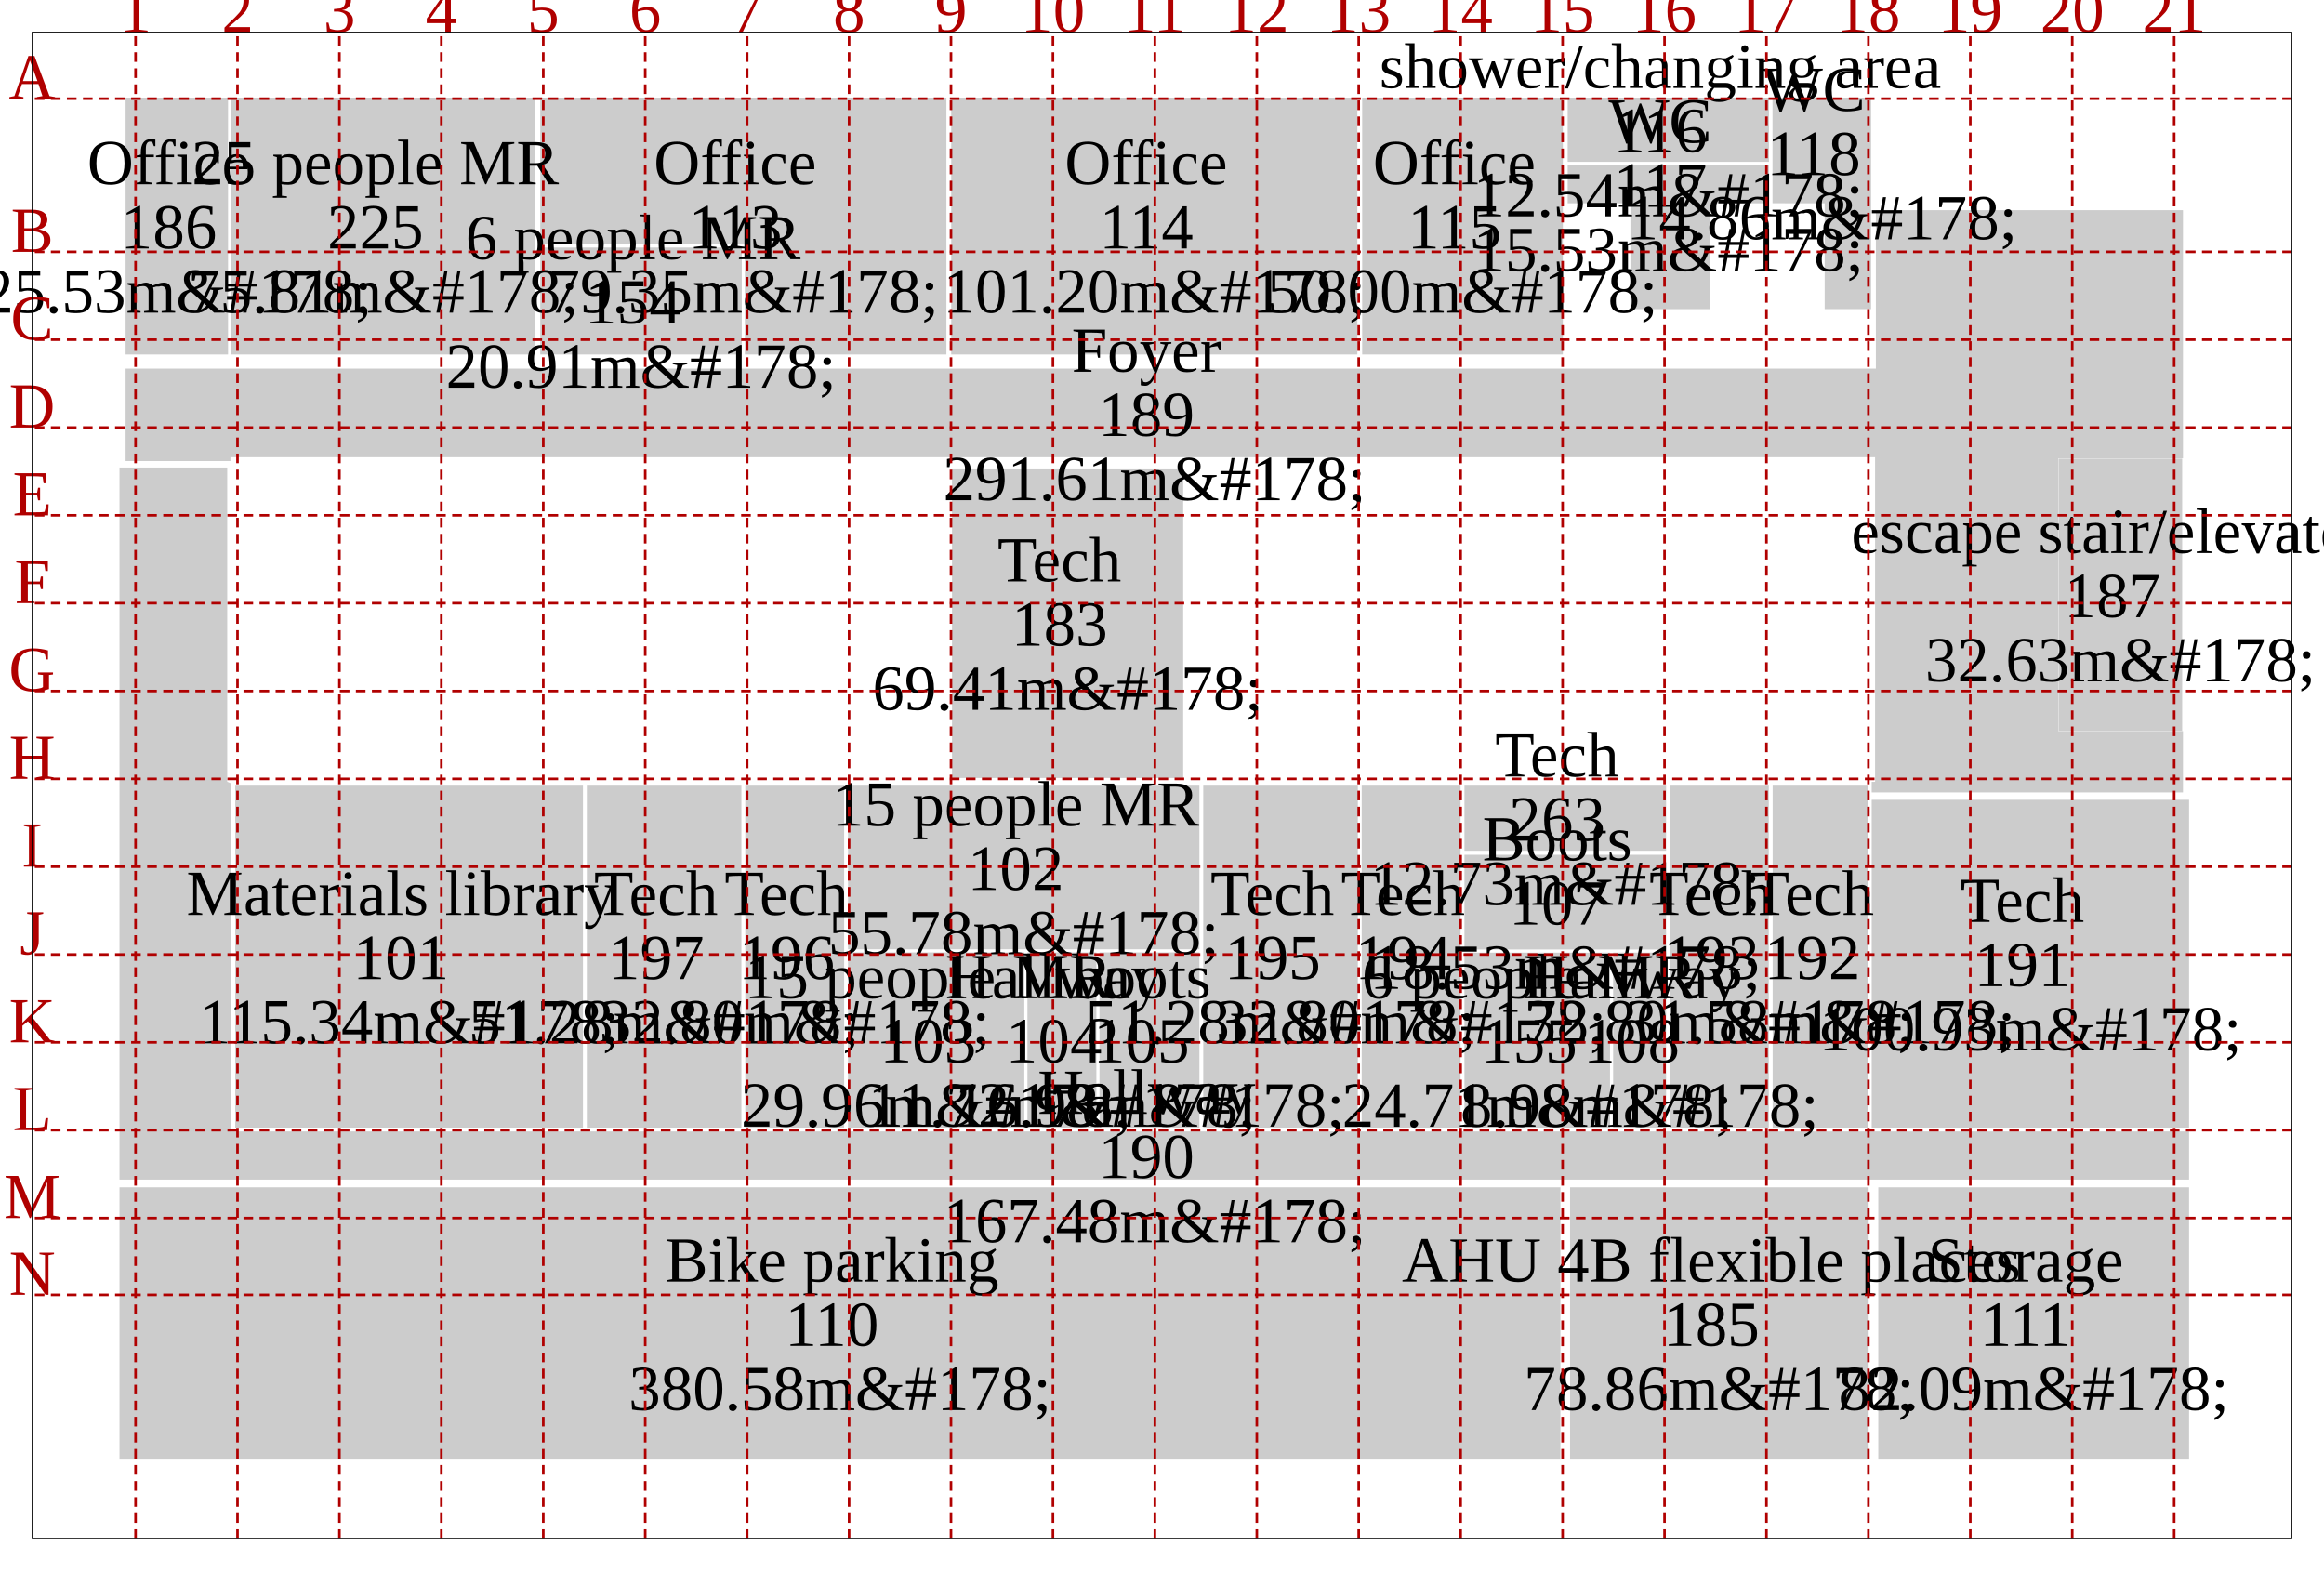
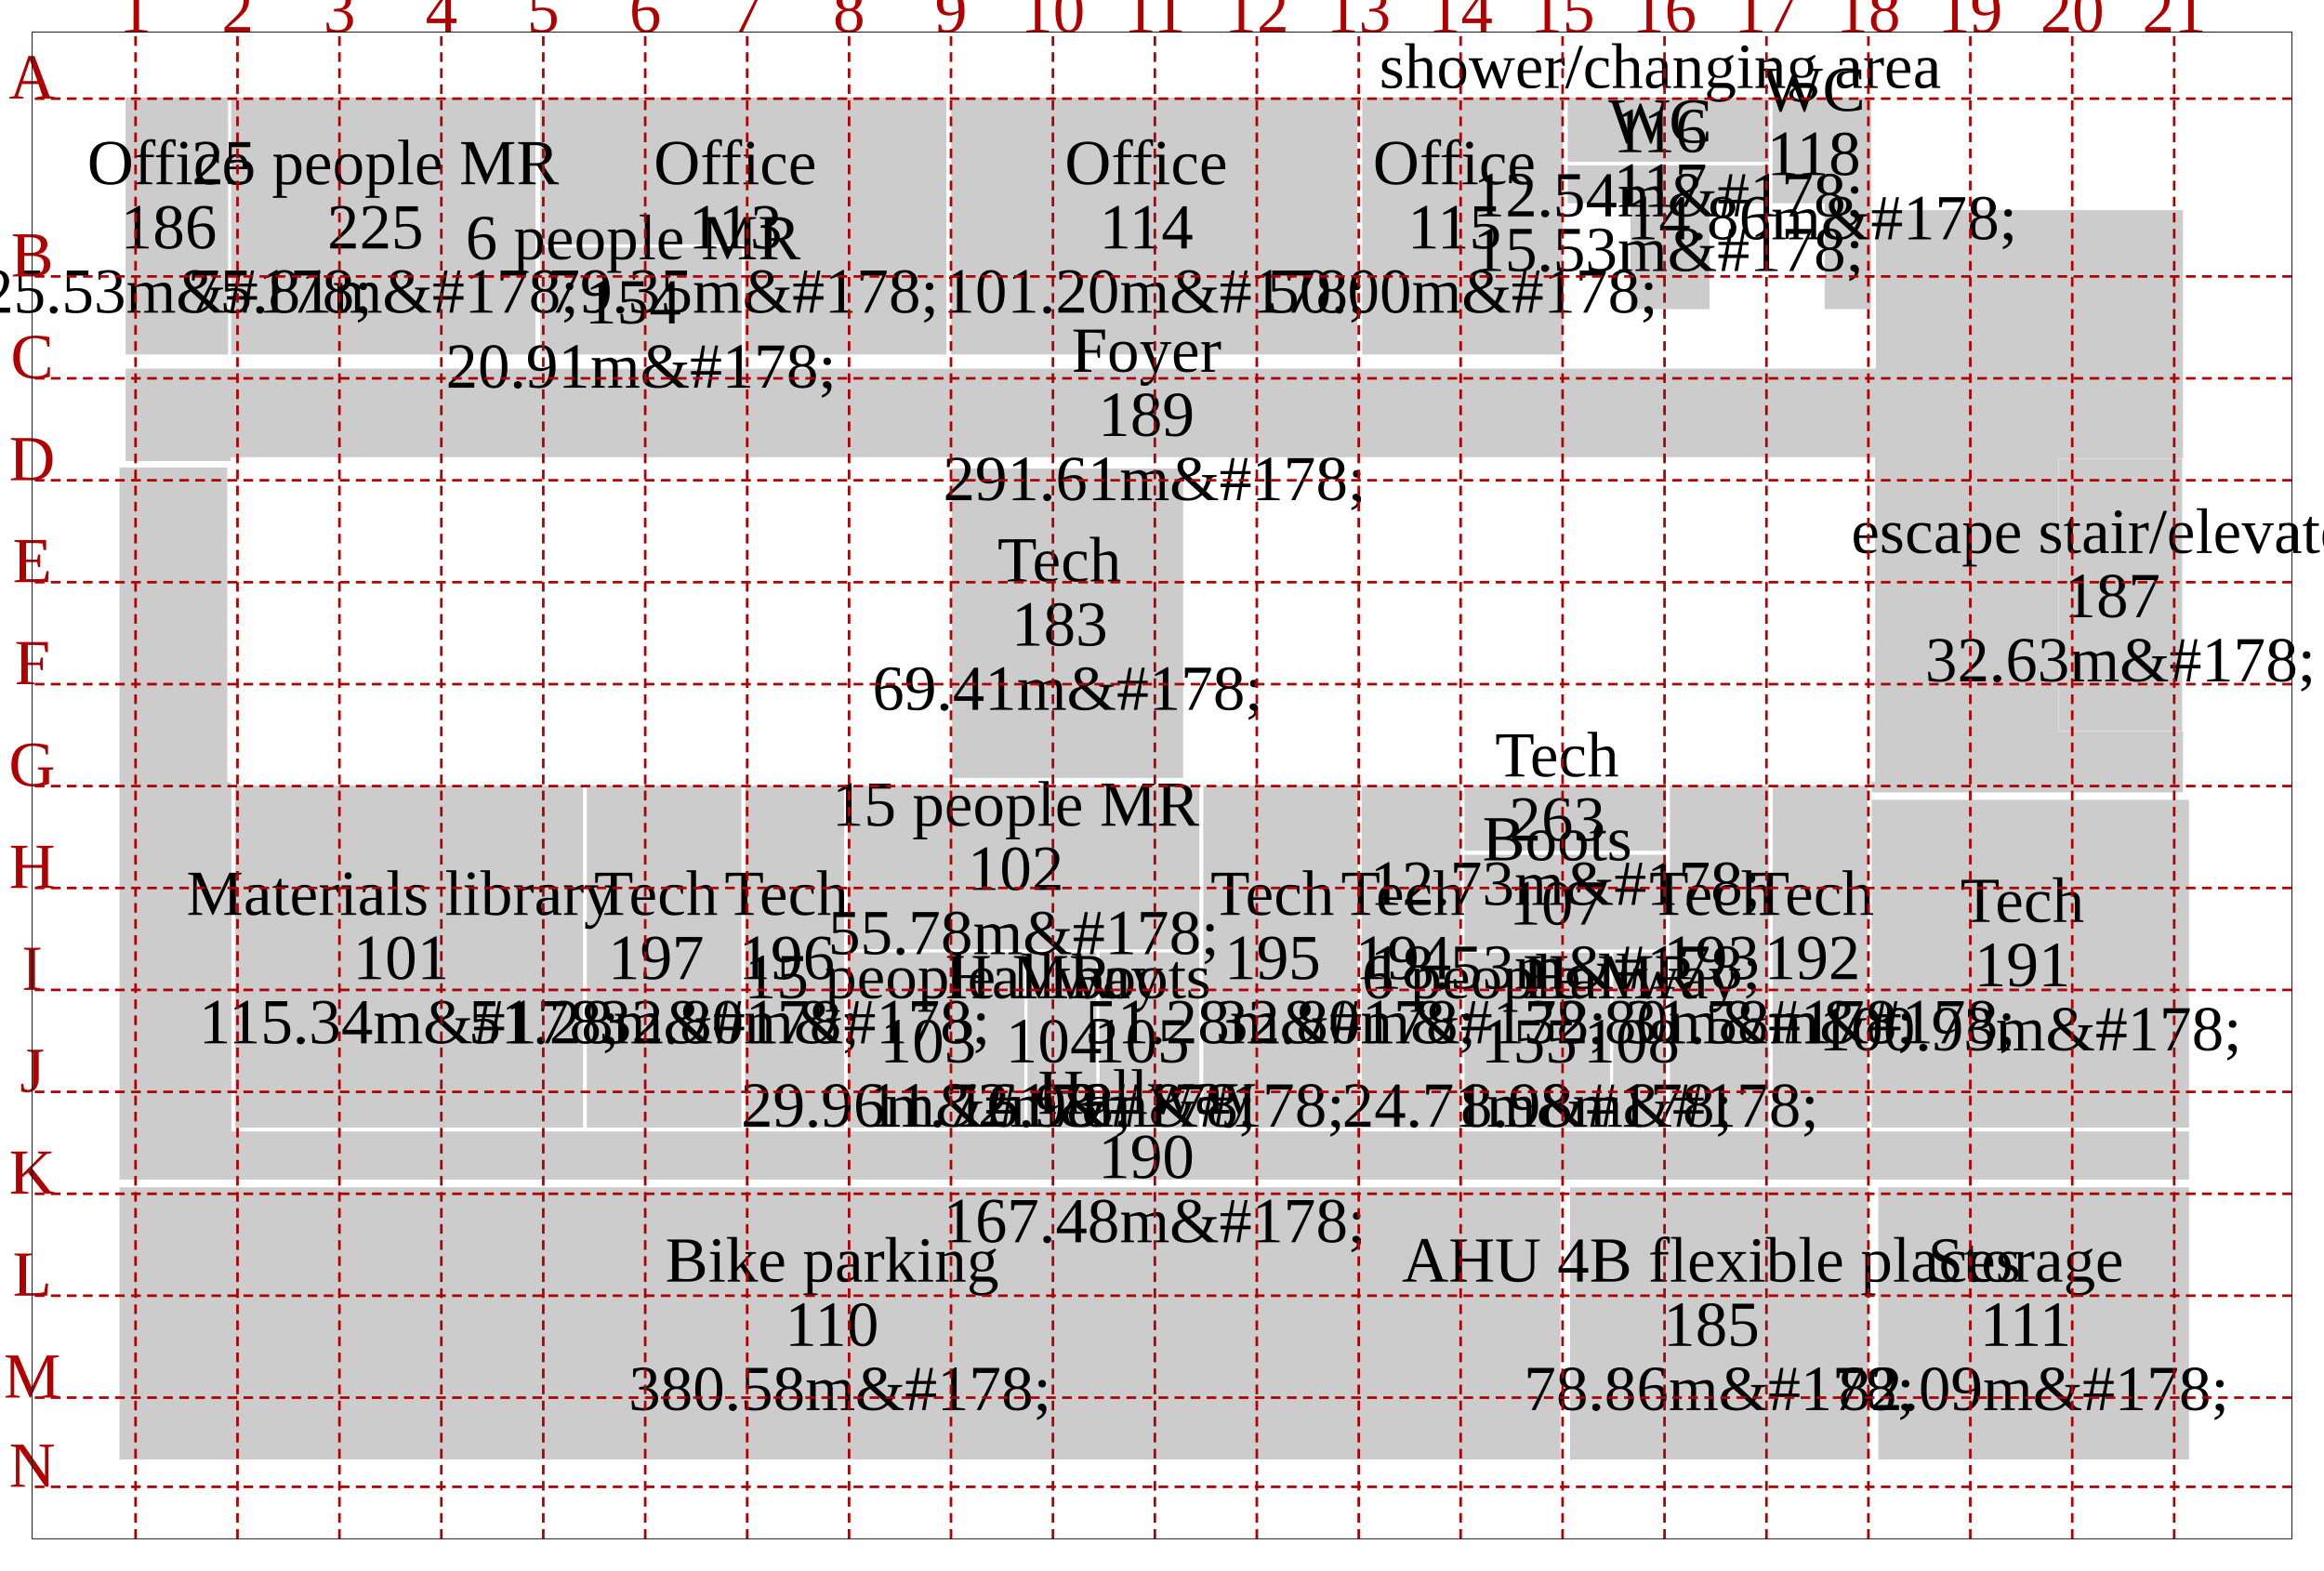
<svg xmlns="http://www.w3.org/2000/svg" viewBox="-3.952 -2.481 72.384 48.928" width="723.842mm" height="489.279mm">
  <defs>
    <marker id="arrowend" markerWidth="10" markerHeight="7" refX="10" refY="3.5" orient="auto">
      <polygon points="0 0, 10 3.5, 0 7" />
    </marker>
    <marker id="arrowstart" markerWidth="10" markerHeight="7" refX="0" refY="3.5" orient="auto">
      <polygon points="10 0, 0 3.5, 10 7" />
    </marker>
  </defs>
  <style type="text/css">
    
        .cut path {
            stroke: #222222;
            fill: #444444;
            fill-rule: evenodd;
        }
        .projection path {
            stroke: #222222;
            fill: none;
            stroke-opacity: 0.6;
        }
        .IfcDoor path,
        .Symbol path {
            fill: none;
        }
        .Symbol path {
            stroke-width: 0.5px;
        }
        .IfcSpace path {
            fill-opacity: .2;
        }
        .Dimension path {
            marker-end: url(#arrowend);
            marker-start: url(#arrowstart);
        }
        text {
            font-size: 2;
        }
        path {
            stroke-width: 0.3;
        }
    
    </style>
  <g id="storey-2JF4e6axWHqu3u0C1FZlmi" class="IfcBuildingStorey" data-name="basement" data-guid="2JF4e6axWHqu3u0C1FZlmi" data-plane="[[1.000000,0.000000,0.000000,0.000000],[0.000000,1.000000,0.000000,0.000000],[0.000000,0.000000,1.000000,1.000000],[0.000000,0.000000,0.000000,1.000000]]" data-matrix3="[[1.000000,0.000000,0.000000],[0.000000,1.000000,0.000000],[0.000000,0.000000,1.000000]]">
    <g id="3SIDVtMID5MAPa0EsdTtg5" class="IfcSpace" data-name="101" data-guid="3SIDVtMID5MAPa0EsdTtg5">
      <path d="M3.375,21.99 L14.205,21.99 L14.205,32.64 L3.375,32.64 L3.375,21.99" />
      <text text-anchor="middle" x="8.79" y="27.315">
        <tspan x="8.79" dy="-0.65em">Materials library</tspan>
        <tspan x="8.79" dy="1em">101</tspan>
        <tspan x="8.79" dy="1em">115.34m&amp;#178;</tspan>
      </text>
    </g>
+     <g id="0$4YSBUv10SQBRbNHStqsH" class="IfcSpace" data-name="107" data-guid="0$4YSBUv10SQBRbNHStqsH">
+       <path d="M47.94,24.142 L41.66,24.142 L41.66,27.093 L47.94,27.093 L47.94,24.142" />
+       <text text-anchor="middle" x="44.8" y="25.618">
+         <tspan x="44.8" dy="-0.65em">Boots</tspan>
+         <tspan x="44.8" dy="1em">107</tspan>
+         <tspan x="44.8" dy="1em">18.53m&amp;#178;</tspan>
+       </text>
+     </g>
    <g id="3SIDVtMID5MAPa0EsdTtgG" class="IfcSpace" data-name="103" data-guid="3SIDVtMID5MAPa0EsdTtgG">
      <path d="M27.952,32.64 L22.46,32.64 L22.46,27.184 L27.952,27.184 L27.952,32.64" />
      <text text-anchor="middle" x="25.206" y="29.912">
        <tspan x="25.206" dy="-0.65em">15 people MR</tspan>
        <tspan x="25.206" dy="1em">103</tspan>
        <tspan x="25.206" dy="1em">29.96m&amp;#178;</tspan>
      </text>
    </g>
    <g id="0$4YSBUv10SQBRbNHStqYj" class="IfcSpace" data-name="104" data-guid="0$4YSBUv10SQBRbNHStqYj">
      <path d="M30.196,32.64 L28.049,32.64 L28.049,27.184 L30.196,27.184 L30.196,32.64" />
      <text text-anchor="middle" x="29.122" y="29.912">
        <tspan x="29.122" dy="-0.65em">Hallway</tspan>
        <tspan x="29.122" dy="1em">104</tspan>
        <tspan x="29.122" dy="1em">11.72m&amp;#178;</tspan>
      </text>
    </g>
-     <g id="0$4YSBUv10SQBRbNHStqsH" class="IfcSpace" data-name="107" data-guid="0$4YSBUv10SQBRbNHStqsH">
-       <path d="M47.94,24.142 L41.66,24.142 L41.66,27.093 L47.94,27.093 L47.94,24.142" />
-       <text text-anchor="middle" x="44.8" y="25.618">
-         <tspan x="44.8" dy="-0.65em">Boots</tspan>
-         <tspan x="44.8" dy="1em">107</tspan>
-         <tspan x="44.8" dy="1em">18.53m&amp;#178;</tspan>
-       </text>
-     </g>
    <g id="0$4YSBUv10SQBRbNHStqXK" class="IfcSpace" data-name="105" data-guid="0$4YSBUv10SQBRbNHStqXK">
      <path d="M33.405,32.64 L30.293,32.64 L30.293,27.184 L33.405,27.184 L33.405,32.64" />
      <text text-anchor="middle" x="31.849" y="29.912">
        <tspan x="31.849" dy="-0.65em">boots</tspan>
        <tspan x="31.849" dy="1em">105</tspan>
        <tspan x="31.849" dy="1em">16.98m&amp;#178;</tspan>
      </text>
    </g>
    <g id="3SIDVtMID5MAPa0EsdTtg9" class="IfcSpace" data-name="102" data-guid="3SIDVtMID5MAPa0EsdTtg9">
      <path d="M33,21.99 L33.405,21.99 L33.405,27.087 L30.245,27.087 L28,27.087 L22.46,27.087 L22.46,21.99 L25.6,21.99 L33,21.99" />
      <text text-anchor="middle" x="27.933" y="24.538">
        <tspan x="27.933" dy="-0.65em">15 people MR</tspan>
        <tspan x="27.933" dy="1em">102</tspan>
        <tspan x="27.933" dy="1em">55.78m&amp;#178;</tspan>
      </text>
    </g>
+     <g id="0$4YSBUv10SQBRbNHStq76" class="IfcSpace" data-name="110" data-guid="0$4YSBUv10SQBRbNHStq76">
+       <path d="M-0.23,34.5 L44.65,34.5 L44.65,42.98 L-0.23,42.98 L-0.23,34.5" />
+       <text text-anchor="middle" x="22.21" y="38.74">
+         <tspan x="22.21" dy="-0.65em">Bike parking</tspan>
+         <tspan x="22.21" dy="1em">110</tspan>
+         <tspan x="22.21" dy="1em">380.58m&amp;#178;</tspan>
+       </text>
+     </g>
    <g id="0$4YSBUv10SQBRbNHStqsP" class="IfcSpace" data-name="108" data-guid="0$4YSBUv10SQBRbNHStqsP">
      <path d="M47.94,32.64 L46.291,32.64 L46.291,27.19 L47.94,27.19 L47.94,32.64" />
      <text text-anchor="middle" x="47.116" y="29.915">
        <tspan x="47.116" dy="-0.65em">Hallway</tspan>
        <tspan x="47.116" dy="1em">108</tspan>
        <tspan x="47.116" dy="1em">8.98m&amp;#178;</tspan>
      </text>
    </g>
-     <g id="0$4YSBUv10SQBRbNHStq76" class="IfcSpace" data-name="110" data-guid="0$4YSBUv10SQBRbNHStq76">
-       <path d="M-0.23,34.5 L44.65,34.5 L44.65,42.98 L-0.23,42.98 L-0.23,34.5" />
-       <text text-anchor="middle" x="22.21" y="38.74">
-         <tspan x="22.21" dy="-0.65em">Bike parking</tspan>
-         <tspan x="22.21" dy="1em">110</tspan>
-         <tspan x="22.21" dy="1em">380.58m&amp;#178;</tspan>
-       </text>
-     </g>
    <g id="0$4YSBUv10SQBRbNHStq71" class="IfcSpace" data-name="111" data-guid="0$4YSBUv10SQBRbNHStq71">
      <path d="M54.55,34.5 L64.23,34.5 L64.23,42.98 L54.55,42.98 L54.55,34.5" />
      <text text-anchor="middle" x="59.39" y="38.74">
        <tspan x="59.39" dy="-0.65em">Storage</tspan>
        <tspan x="59.39" dy="1em">111</tspan>
        <tspan x="59.39" dy="1em">82.09m&amp;#178;</tspan>
      </text>
    </g>
+     <g id="0$4YSBUv10SQBRbNHStq7x" class="IfcSpace" data-name="114" data-guid="0$4YSBUv10SQBRbNHStq7x">
+       <path d="M25.675,0.56 L38.325,0.56 L38.325,8.56 L25.675,8.56 L25.675,0.56" />
+       <text text-anchor="middle" x="32" y="4.56">
+         <tspan x="32" dy="-0.65em">Office</tspan>
+         <tspan x="32" dy="1em">114</tspan>
+         <tspan x="32" dy="1em">101.20m&amp;#178;</tspan>
+       </text>
+     </g>
+     <g id="0$4YSBUv10SQBRbNHStq4_" class="IfcSpace" data-name="117" data-guid="0$4YSBUv10SQBRbNHStq4_">
+       <path d="M44.875,3.85 L44.875,2.67 L51.145,2.67 L51.145,3.85 L49.295,3.85 L49.295,5.005 L49.295,6.105 L49.295,7.148 L46.876,7.148 L46.83,7.148 L46.83,6.105 L46.83,5.004 L46.83,3.85 L44.875,3.85" />
+       <text text-anchor="middle" x="48.01" y="3.26">
+         <tspan x="48.01" dy="-0.65em">WC</tspan>
+         <tspan x="48.01" dy="1em">117</tspan>
+         <tspan x="48.01" dy="1em">15.53m&amp;#178;</tspan>
+       </text>
+     </g>
+     <g id="0$4YSBUv10SQBRbNHStq7m" class="IfcSpace" data-name="113" data-guid="0$4YSBUv10SQBRbNHStq7m">
+       <path d="M12.875,0.56 L25.525,0.56 L25.525,8.56 L19.248,8.56 L19.248,5.132 L12.875,5.132 L12.875,0.56" />
+       <text text-anchor="middle" x="19.2" y="4.56">
+         <tspan x="19.2" dy="-0.65em">Office</tspan>
+         <tspan x="19.2" dy="1em">113</tspan>
+         <tspan x="19.2" dy="1em">79.35m&amp;#178;</tspan>
+       </text>
+     </g>
    <g id="0$4YSBUv10SQBRbNHStq49" class="IfcSpace" data-name="116" data-guid="0$4YSBUv10SQBRbNHStq49">
      <path d="M44.875,0.56 L51.145,0.56 L51.145,2.56 L44.875,2.56 L44.875,0.56" />
      <text text-anchor="middle" x="48.01" y="1.56">
        <tspan x="48.01" dy="-0.65em">shower/changing area</tspan>
        <tspan x="48.01" dy="1em">116</tspan>
        <tspan x="48.01" dy="1em">12.54m&amp;#178;</tspan>
      </text>
    </g>
-     <g id="0$4YSBUv10SQBRbNHStq7x" class="IfcSpace" data-name="114" data-guid="0$4YSBUv10SQBRbNHStq7x">
-       <path d="M25.675,0.56 L38.325,0.56 L38.325,8.56 L25.675,8.56 L25.675,0.56" />
-       <text text-anchor="middle" x="32" y="4.56">
-         <tspan x="32" dy="-0.65em">Office</tspan>
-         <tspan x="32" dy="1em">114</tspan>
-         <tspan x="32" dy="1em">101.20m&amp;#178;</tspan>
-       </text>
-     </g>
-     <g id="0$4YSBUv10SQBRbNHStq7m" class="IfcSpace" data-name="113" data-guid="0$4YSBUv10SQBRbNHStq7m">
-       <path d="M12.875,0.56 L25.525,0.56 L25.525,8.56 L19.248,8.56 L19.248,5.132 L12.875,5.132 L12.875,0.56" />
-       <text text-anchor="middle" x="19.2" y="4.56">
-         <tspan x="19.2" dy="-0.65em">Office</tspan>
-         <tspan x="19.2" dy="1em">113</tspan>
-         <tspan x="19.2" dy="1em">79.35m&amp;#178;</tspan>
-       </text>
-     </g>
-     <g id="0$4YSBUv10SQBRbNHStq4_" class="IfcSpace" data-name="117" data-guid="0$4YSBUv10SQBRbNHStq4_">
-       <path d="M44.875,3.85 L44.875,2.67 L51.145,2.67 L51.145,3.85 L49.295,3.85 L49.295,5.005 L49.295,6.105 L49.295,7.148 L46.876,7.148 L46.83,7.148 L46.83,6.105 L46.83,5.004 L46.83,3.85 L44.875,3.85" />
-       <text text-anchor="middle" x="48.01" y="3.26">
-         <tspan x="48.01" dy="-0.65em">WC</tspan>
-         <tspan x="48.01" dy="1em">117</tspan>
-         <tspan x="48.01" dy="1em">15.53m&amp;#178;</tspan>
+     <g id="0GoVGjSX1BPB$Fz6byKDZh" class="IfcSpace" data-name="183" data-guid="0GoVGjSX1BPB$Fz6byKDZh">
+       <path d="M32.9,21.75 L25.7,21.75 L25.7,12.11 L32.9,12.11 L32.9,21.75" />
+       <text text-anchor="middle" x="29.3" y="16.93">
+         <tspan x="29.3" dy="-0.65em">Tech</tspan>
+         <tspan x="29.3" dy="1em">183</tspan>
+         <tspan x="29.3" dy="1em">69.41m&amp;#178;</tspan>
      </text>
    </g>
    <g id="2C0IZ1tzL8WuiOXLj9Qj7C" class="IfcSpace" data-name="154" data-guid="2C0IZ1tzL8WuiOXLj9Qj7C">
      <path d="M19.151,8.56 L12.875,8.56 L12.875,5.229 L19.151,5.229 L19.151,8.56" />
      <text text-anchor="middle" x="16.013" y="6.894">
        <tspan x="16.013" dy="-0.65em">6 people MR</tspan>
        <tspan x="16.013" dy="1em">154</tspan>
        <tspan x="16.013" dy="1em">20.91m&amp;#178;</tspan>
      </text>
    </g>
    <g id="2C0IZ1tzL8WuiOXLj9QjD3" class="IfcSpace" data-name="155" data-guid="2C0IZ1tzL8WuiOXLj9QjD3">
      <path d="M46.194,32.64 L41.66,32.64 L41.66,27.19 L46.195,27.19 L46.194,32.64" />
      <text text-anchor="middle" x="43.927" y="29.915">
        <tspan x="43.927" dy="-0.65em">6 people MR</tspan>
        <tspan x="43.927" dy="1em">155</tspan>
        <tspan x="43.927" dy="1em">24.71m&amp;#178;</tspan>
      </text>
    </g>
+     <g id="1uq$MPRbb6PR8swzLzZexX" class="IfcSpace" data-name="185" data-guid="1uq$MPRbb6PR8swzLzZexX">
+       <path d="M44.95,34.5 L54.25,34.5 L54.25,42.98 L44.95,42.98 L44.95,34.5" />
+       <text text-anchor="middle" x="49.6" y="38.74">
+         <tspan x="49.6" dy="-0.65em">AHU 4B flexible places</tspan>
+         <tspan x="49.6" dy="1em">185</tspan>
+         <tspan x="49.6" dy="1em">78.86m&amp;#178;</tspan>
+       </text>
+     </g>
    <g id="0$4YSBUv10SQBRbNHStq6H" class="IfcSpace" data-name="115" data-guid="0$4YSBUv10SQBRbNHStq6H">
      <path d="M38.475,0.56 L44.725,0.56 L44.725,2.615 L44.725,3.904 L44.725,5.004 L44.725,6.104 L44.725,7.203 L44.725,8.56 L38.475,8.56 L38.475,0.56" />
      <text text-anchor="middle" x="41.6" y="4.56">
        <tspan x="41.6" dy="-0.65em">Office</tspan>
        <tspan x="41.6" dy="1em">115</tspan>
        <tspan x="41.6" dy="1em">50.00m&amp;#178;</tspan>
      </text>
    </g>
-     <g id="0GoVGjSX1BPB$Fz6byKDZh" class="IfcSpace" data-name="183" data-guid="0GoVGjSX1BPB$Fz6byKDZh">
-       <path d="M32.9,21.75 L25.7,21.75 L25.7,12.11 L32.9,12.11 L32.9,21.75" />
-       <text text-anchor="middle" x="29.3" y="16.93">
-         <tspan x="29.3" dy="-0.65em">Tech</tspan>
-         <tspan x="29.3" dy="1em">183</tspan>
-         <tspan x="29.3" dy="1em">69.41m&amp;#178;</tspan>
-       </text>
-     </g>
    <g id="0VusiaP0j9quQoumjUX0qa" class="IfcSpace" data-name="186" data-guid="0VusiaP0j9quQoumjUX0qa">
      <path d="M-0.04,0.56 L3.151,0.56 L3.151,8.56 L-0.04,8.56 L-0.04,0.56" />
      <text text-anchor="middle" x="1.556" y="4.56">
        <tspan x="1.556" dy="-0.65em">Office</tspan>
        <tspan x="1.556" dy="1em">186</tspan>
        <tspan x="1.556" dy="1em">25.53m&amp;#178;</tspan>
      </text>
    </g>
    <g id="0VusiaP0j9quQoumjUX0rb" class="IfcSpace" data-name="191" data-guid="0VusiaP0j9quQoumjUX0rb">
      <path d="M64.23,22.43 L54.345,22.43 L54.345,32.64 L64.23,32.64 L64.23,22.43" />
      <text text-anchor="middle" x="59.288" y="27.535">
        <tspan x="59.288" dy="-0.65em">Tech</tspan>
        <tspan x="59.288" dy="1em">191</tspan>
        <tspan x="59.288" dy="1em">100.93m&amp;#178;</tspan>
      </text>
    </g>
-     <g id="1uq$MPRbb6PR8swzLzZexX" class="IfcSpace" data-name="185" data-guid="1uq$MPRbb6PR8swzLzZexX">
-       <path d="M44.95,34.5 L54.25,34.5 L54.25,42.98 L44.95,42.98 L44.95,34.5" />
-       <text text-anchor="middle" x="49.6" y="38.74">
-         <tspan x="49.6" dy="-0.65em">AHU 4B flexible places</tspan>
-         <tspan x="49.6" dy="1em">185</tspan>
-         <tspan x="49.6" dy="1em">78.86m&amp;#178;</tspan>
-       </text>
-     </g>
    <g id="0$4YSBUv10SQBRbNHStq4v" class="IfcSpace" data-name="118" data-guid="0$4YSBUv10SQBRbNHStq4v">
      <path d="M51.255,0.56 L54.325,0.56 L54.325,3.99 L54.325,7.148 L52.88,7.148 L52.88,6.105 L52.88,5.005 L52.88,3.85 L51.255,3.849 L51.255,2.615 L51.255,0.56" />
      <text text-anchor="middle" x="52.79" y="2.275">
        <tspan x="52.79" dy="-0.65em">WC</tspan>
        <tspan x="52.79" dy="1em">118</tspan>
        <tspan x="52.79" dy="1em">14.86m&amp;#178;</tspan>
      </text>
    </g>
    <g id="0VusiaP0j9quQoumjUX0rc" class="IfcSpace" data-name="192" data-guid="0VusiaP0j9quQoumjUX0rc">
      <path d="M51.26,21.99 L54.225,21.99 L54.225,22.315 L54.225,32.64 L51.26,32.64 L51.26,21.99" />
      <text text-anchor="middle" x="52.743" y="27.315">
        <tspan x="52.743" dy="-0.65em">Tech</tspan>
        <tspan x="52.743" dy="1em">192</tspan>
        <tspan x="52.743" dy="1em">31.58m&amp;#178;</tspan>
      </text>
    </g>
+     <g id="0VusiaP0j9quQoumjUX0rh" class="IfcSpace" data-name="193" data-guid="0VusiaP0j9quQoumjUX0rh">
+       <path d="M48.06,21.99 L51.14,21.99 L51.14,32.64 L48.06,32.64 L48.06,27.142 L48.06,24.08 L48.06,21.99" />
+       <text text-anchor="middle" x="49.6" y="27.315">
+         <tspan x="49.6" dy="-0.65em">Tech</tspan>
+         <tspan x="49.6" dy="1em">193</tspan>
+         <tspan x="49.6" dy="1em">32.80m&amp;#178;</tspan>
+       </text>
+     </g>
    <g id="0VusiaP0j9quQoumjUX0ri" class="IfcSpace" data-name="194" data-guid="0VusiaP0j9quQoumjUX0ri">
      <path d="M38.46,21.99 L41.54,21.99 L41.54,27.532 L41.54,32.64 L38.46,32.64 L38.46,21.99" />
      <text text-anchor="middle" x="40" y="27.315">
        <tspan x="40" dy="-0.65em">Tech</tspan>
        <tspan x="40" dy="1em">194</tspan>
        <tspan x="40" dy="1em">32.80m&amp;#178;</tspan>
      </text>
    </g>
-     <g id="0VusiaP0j9quQoumjUX0rh" class="IfcSpace" data-name="193" data-guid="0VusiaP0j9quQoumjUX0rh">
-       <path d="M48.06,21.99 L51.14,21.99 L51.14,32.64 L48.06,32.64 L48.06,27.142 L48.06,24.08 L48.06,21.99" />
-       <text text-anchor="middle" x="49.6" y="27.315">
-         <tspan x="49.6" dy="-0.65em">Tech</tspan>
-         <tspan x="49.6" dy="1em">193</tspan>
-         <tspan x="49.6" dy="1em">32.80m&amp;#178;</tspan>
+     <g id="3rlkYoaTb34PtNhuH$Rfv$" class="IfcSpace" data-name="225" data-guid="3rlkYoaTb34PtNhuH$Rfv$">
+       <path d="M3.248,0.56 L3.248,8.56 L12.725,8.56 L12.725,0.56 L3.248,0.56" />
+       <text text-anchor="middle" x="7.987" y="4.56">
+         <tspan x="7.987" dy="-0.65em">25 people MR</tspan>
+         <tspan x="7.987" dy="1em">225</tspan>
+         <tspan x="7.987" dy="1em">75.81m&amp;#178;</tspan>
      </text>
    </g>
    <g id="0VusiaP0j9quQoumjUX0rH" class="IfcSpace" data-name="195" data-guid="0VusiaP0j9quQoumjUX0rH">
      <path d="M33.525,21.99 L38.34,21.99 L38.34,32.64 L33.525,32.64 L33.525,27.135 L33.525,21.99" />
      <text text-anchor="middle" x="35.932" y="27.315">
        <tspan x="35.932" dy="-0.65em">Tech</tspan>
        <tspan x="35.932" dy="1em">195</tspan>
        <tspan x="35.932" dy="1em">51.28m&amp;#178;</tspan>
      </text>
    </g>
-     <g id="3rlkYoaTb34PtNhuH$Rfv$" class="IfcSpace" data-name="225" data-guid="3rlkYoaTb34PtNhuH$Rfv$">
-       <path d="M3.248,0.56 L3.248,8.56 L12.725,8.56 L12.725,0.56 L3.248,0.56" />
-       <text text-anchor="middle" x="7.987" y="4.56">
-         <tspan x="7.987" dy="-0.65em">25 people MR</tspan>
-         <tspan x="7.987" dy="1em">225</tspan>
-         <tspan x="7.987" dy="1em">75.81m&amp;#178;</tspan>
-       </text>
-     </g>
    <g id="1TixYcnIvCMg$qTJIIGD8_" class="IfcSpace" data-name="263" data-guid="1TixYcnIvCMg$qTJIIGD8_">
      <path d="M41.66,21.99 L41.66,24.017 L47.94,24.017 L47.94,21.99 L41.66,21.99" />
      <text text-anchor="middle" x="44.8" y="23.004">
        <tspan x="44.8" dy="-0.65em">Tech</tspan>
        <tspan x="44.8" dy="1em">263</tspan>
        <tspan x="44.8" dy="1em">12.73m&amp;#178;</tspan>
      </text>
    </g>
+     <g id="0VusiaP0j9quQoumjUX0qj" class="IfcSpace" data-name="187" data-guid="0VusiaP0j9quQoumjUX0qj">
+       <path d="M60.165,11.805 L64.015,11.805 L64.015,20.28 L60.165,20.28 L60.165,11.805" />
+       <text text-anchor="middle" x="62.09" y="16.043">
+         <tspan x="62.09" dy="-0.65em">escape stair/elevator</tspan>
+         <tspan x="62.09" dy="1em">187</tspan>
+         <tspan x="62.09" dy="1em">32.63m&amp;#178;</tspan>
+       </text>
+     </g>
    <g id="0VusiaP0j9quQoumjUX0rN" class="IfcSpace" data-name="197" data-guid="0VusiaP0j9quQoumjUX0rN">
      <path d="M14.325,21.99 L19.14,21.99 L19.14,32.64 L14.325,32.64 L14.325,21.99" />
      <text text-anchor="middle" x="16.733" y="27.315">
        <tspan x="16.733" dy="-0.65em">Tech</tspan>
        <tspan x="16.733" dy="1em">197</tspan>
        <tspan x="16.733" dy="1em">51.28m&amp;#178;</tspan>
      </text>
    </g>
    <g id="0VusiaP0j9quQoumjUX0rI" class="IfcSpace" data-name="196" data-guid="0VusiaP0j9quQoumjUX0rI">
      <path d="M19.26,21.99 L22.34,21.99 L22.34,27.135 L22.34,32.64 L19.26,32.64 L19.26,21.99" />
      <text text-anchor="middle" x="20.8" y="27.315">
        <tspan x="20.8" dy="-0.65em">Tech</tspan>
        <tspan x="20.8" dy="1em">196</tspan>
        <tspan x="20.8" dy="1em">32.80m&amp;#178;</tspan>
      </text>
    </g>
    <g id="0VusiaP0j9quQoumjUX0rq" class="IfcSpace" data-name="189" data-guid="0VusiaP0j9quQoumjUX0rq">
      <path d="M-0.04,9 L3.2,9 L12.8,9 L19.2,9 L25.6,9 L38.4,9 L44.8,9 L46.876,9 L50.265,9 L52.136,9 L54.475,9 L54.475,7.203 L54.475,4.065 L64.04,4.065 L64.04,11.795 L60.155,11.795 L60.155,20.29 L64.04,20.29 L64.04,22.2 L54.345,22.2 L54.345,21.992 L54.345,21.87 L54.45,21.87 L54.45,11.76 L33,11.76 L25.6,11.76 L3.225,11.76 L3.225,11.88 L-0.04,11.88 L-0.04,9" />
      <text text-anchor="middle" x="32" y="10.398">
        <tspan x="32" dy="-0.65em">Foyer</tspan>
        <tspan x="32" dy="1em">189</tspan>
        <tspan x="32" dy="1em">291.61m&amp;#178;</tspan>
      </text>
    </g>
-     <g id="0VusiaP0j9quQoumjUX0qj" class="IfcSpace" data-name="187" data-guid="0VusiaP0j9quQoumjUX0qj">
-       <path d="M60.165,11.805 L64.015,11.805 L64.015,20.28 L60.165,20.28 L60.165,11.805" />
-       <text text-anchor="middle" x="62.09" y="16.043">
-         <tspan x="62.09" dy="-0.65em">escape stair/elevator</tspan>
-         <tspan x="62.09" dy="1em">187</tspan>
-         <tspan x="62.09" dy="1em">32.63m&amp;#178;</tspan>
-       </text>
-     </g>
    <g id="0VusiaP0j9quQoumjUX0ry" class="IfcSpace" data-name="190" data-guid="0VusiaP0j9quQoumjUX0ry">
      <path d="M3.255,32.76 L14.265,32.76 L19.2,32.76 L22.4,32.76 L28,32.76 L30.245,32.76 L33.465,32.76 L38.4,32.76 L41.6,32.76 L46.243,32.76 L48,32.76 L51.2,32.76 L54.285,32.76 L64.23,32.76 L64.23,34.26 L54.4,34.26 L44.8,34.26 L-0.23,34.26 L-0.23,12.08 L3.125,12.08 L3.125,21.87 L3.255,21.92 L3.255,21.992 L3.255,32.76" />
      <text text-anchor="middle" x="32" y="33.51">
        <tspan x="32" dy="-0.65em">Hallway</tspan>
        <tspan x="32" dy="1em">190</tspan>
        <tspan x="32" dy="1em">167.48m&amp;#178;</tspan>
      </text>
    </g>
  </g>
  <g id="ifc-grid-axes">
-     <line x1="67.432" y1="19.042" x2="-2.952" y2="19.042" stroke="#b00000" stroke-width="0.08" stroke-dasharray="0.3 0.2" data-global-id="5034974" />
-     <text x="-2.952" y="19.042" fill="#b00000" font-size="0.8" text-anchor="middle">G</text>
-     <line x1="67.432" y1="21.778" x2="-2.952" y2="21.778" stroke="#b00000" stroke-width="0.08" stroke-dasharray="0.3 0.2" data-global-id="5034982" />
-     <text x="-2.952" y="21.778" fill="#b00000" font-size="0.8" text-anchor="middle">H</text>
-     <line x1="67.432" y1="24.514" x2="-2.952" y2="24.514" stroke="#b00000" stroke-width="0.08" stroke-dasharray="0.3 0.2" data-global-id="5034990" />
-     <text x="-2.952" y="24.514" fill="#b00000" font-size="0.8" text-anchor="middle">I</text>
-     <line x1="67.432" y1="27.249" x2="-2.952" y2="27.249" stroke="#b00000" stroke-width="0.08" stroke-dasharray="0.3 0.2" data-global-id="5034998" />
-     <text x="-2.952" y="27.249" fill="#b00000" font-size="0.8" text-anchor="middle">J</text>
-     <line x1="67.432" y1="29.985" x2="-2.952" y2="29.985" stroke="#b00000" stroke-width="0.08" stroke-dasharray="0.3 0.2" data-global-id="5035006" />
-     <text x="-2.952" y="29.985" fill="#b00000" font-size="0.8" text-anchor="middle">K</text>
-     <line x1="67.432" y1="32.721" x2="-2.952" y2="32.721" stroke="#b00000" stroke-width="0.08" stroke-dasharray="0.3 0.2" data-global-id="5035014" />
-     <text x="-2.952" y="32.721" fill="#b00000" font-size="0.8" text-anchor="middle">L</text>
-     <line x1="67.432" y1="35.457" x2="-2.952" y2="35.457" stroke="#b00000" stroke-width="0.08" stroke-dasharray="0.3 0.2" data-global-id="5035022" />
-     <text x="-2.952" y="35.457" fill="#b00000" font-size="0.8" text-anchor="middle">M</text>
-     <line x1="67.432" y1="16.306" x2="-2.952" y2="16.306" stroke="#b00000" stroke-width="0.08" stroke-dasharray="0.3 0.2" data-global-id="5035030" />
-     <text x="-2.952" y="16.306" fill="#b00000" font-size="0.8" text-anchor="middle">F</text>
-     <line x1="67.432" y1="13.57" x2="-2.952" y2="13.57" stroke="#b00000" stroke-width="0.08" stroke-dasharray="0.3 0.2" data-global-id="5035038" />
-     <text x="-2.952" y="13.57" fill="#b00000" font-size="0.8" text-anchor="middle">E</text>
-     <line x1="67.432" y1="10.835" x2="-2.952" y2="10.835" stroke="#b00000" stroke-width="0.08" stroke-dasharray="0.3 0.2" data-global-id="5035046" />
-     <text x="-2.952" y="10.835" fill="#b00000" font-size="0.8" text-anchor="middle">D</text>
-     <line x1="67.432" y1="8.099" x2="-2.952" y2="8.099" stroke="#b00000" stroke-width="0.08" stroke-dasharray="0.3 0.2" data-global-id="5035054" />
-     <text x="-2.952" y="8.099" fill="#b00000" font-size="0.8" text-anchor="middle">C</text>
-     <line x1="67.432" y1="5.363" x2="-2.952" y2="5.363" stroke="#b00000" stroke-width="0.08" stroke-dasharray="0.3 0.2" data-global-id="5035062" />
-     <text x="-2.952" y="5.363" fill="#b00000" font-size="0.8" text-anchor="middle">B</text>
+     <line x1="67.432" y1="22.002" x2="-2.952" y2="22.002" stroke="#b00000" stroke-width="0.08" stroke-dasharray="0.3 0.2" data-global-id="5034974" />
+     <text x="-2.952" y="22.002" fill="#b00000" font-size="0.8" text-anchor="middle">G</text>
+     <line x1="67.432" y1="25.177" x2="-2.952" y2="25.177" stroke="#b00000" stroke-width="0.08" stroke-dasharray="0.3 0.2" data-global-id="5034982" />
+     <text x="-2.952" y="25.177" fill="#b00000" font-size="0.8" text-anchor="middle">H</text>
+     <line x1="67.432" y1="28.352" x2="-2.952" y2="28.352" stroke="#b00000" stroke-width="0.08" stroke-dasharray="0.3 0.2" data-global-id="5034990" />
+     <text x="-2.952" y="28.352" fill="#b00000" font-size="0.8" text-anchor="middle">I</text>
+     <line x1="67.432" y1="31.527" x2="-2.952" y2="31.527" stroke="#b00000" stroke-width="0.08" stroke-dasharray="0.3 0.2" data-global-id="5034998" />
+     <text x="-2.952" y="31.527" fill="#b00000" font-size="0.8" text-anchor="middle">J</text>
+     <line x1="67.432" y1="34.702" x2="-2.952" y2="34.702" stroke="#b00000" stroke-width="0.08" stroke-dasharray="0.3 0.2" data-global-id="5035006" />
+     <text x="-2.952" y="34.702" fill="#b00000" font-size="0.8" text-anchor="middle">K</text>
+     <line x1="67.432" y1="37.876" x2="-2.952" y2="37.876" stroke="#b00000" stroke-width="0.08" stroke-dasharray="0.3 0.2" data-global-id="5035014" />
+     <text x="-2.952" y="37.876" fill="#b00000" font-size="0.8" text-anchor="middle">L</text>
+     <line x1="67.432" y1="41.051" x2="-2.952" y2="41.051" stroke="#b00000" stroke-width="0.08" stroke-dasharray="0.3 0.2" data-global-id="5035022" />
+     <text x="-2.952" y="41.051" fill="#b00000" font-size="0.8" text-anchor="middle">M</text>
+     <line x1="67.432" y1="18.828" x2="-2.952" y2="18.828" stroke="#b00000" stroke-width="0.08" stroke-dasharray="0.3 0.2" data-global-id="5035030" />
+     <text x="-2.952" y="18.828" fill="#b00000" font-size="0.8" text-anchor="middle">F</text>
+     <line x1="67.432" y1="15.653" x2="-2.952" y2="15.653" stroke="#b00000" stroke-width="0.08" stroke-dasharray="0.3 0.2" data-global-id="5035038" />
+     <text x="-2.952" y="15.653" fill="#b00000" font-size="0.8" text-anchor="middle">E</text>
+     <line x1="67.432" y1="12.478" x2="-2.952" y2="12.478" stroke="#b00000" stroke-width="0.08" stroke-dasharray="0.3 0.2" data-global-id="5035046" />
+     <text x="-2.952" y="12.478" fill="#b00000" font-size="0.8" text-anchor="middle">D</text>
+     <line x1="67.432" y1="9.303" x2="-2.952" y2="9.303" stroke="#b00000" stroke-width="0.08" stroke-dasharray="0.3 0.2" data-global-id="5035054" />
+     <text x="-2.952" y="9.303" fill="#b00000" font-size="0.8" text-anchor="middle">C</text>
+     <line x1="67.432" y1="6.129" x2="-2.952" y2="6.129" stroke="#b00000" stroke-width="0.08" stroke-dasharray="0.3 0.2" data-global-id="5035062" />
+     <text x="-2.952" y="6.129" fill="#b00000" font-size="0.8" text-anchor="middle">B</text>
    <line x1="67.432" y1="0.592" x2="-2.952" y2="0.592" stroke="#b00000" stroke-width="0.08" stroke-dasharray="0.3 0.2" data-global-id="5035070" />
    <text x="-2.952" y="0.592" fill="#b00000" font-size="0.8" text-anchor="middle">A</text>
-     <line x1="67.432" y1="37.85" x2="-2.952" y2="37.85" stroke="#b00000" stroke-width="0.08" stroke-dasharray="0.3 0.2" data-global-id="5035078" />
-     <text x="-2.952" y="37.85" fill="#b00000" font-size="0.8" text-anchor="middle">N</text>
+     <line x1="67.432" y1="43.829" x2="-2.952" y2="43.829" stroke="#b00000" stroke-width="0.08" stroke-dasharray="0.3 0.2" data-global-id="5035078" />
+     <text x="-2.952" y="43.829" fill="#b00000" font-size="0.8" text-anchor="middle">N</text>
    <line x1="32.018" y1="45.447" x2="32.018" y2="-1.481" stroke="#b00000" stroke-width="0.08" stroke-dasharray="0.3 0.2" data-global-id="5035086" />
    <text x="32.018" y="-1.481" fill="#b00000" font-size="0.8" text-anchor="middle">11</text>
    <line x1="35.193" y1="45.447" x2="35.193" y2="-1.481" stroke="#b00000" stroke-width="0.08" stroke-dasharray="0.3 0.2" data-global-id="5035094" />
    <text x="35.193" y="-1.481" fill="#b00000" font-size="0.8" text-anchor="middle">12</text>
    <line x1="38.367" y1="45.447" x2="38.367" y2="-1.481" stroke="#b00000" stroke-width="0.08" stroke-dasharray="0.3 0.2" data-global-id="5035102" />
    <text x="38.367" y="-1.481" fill="#b00000" font-size="0.8" text-anchor="middle">13</text>
    <line x1="41.542" y1="45.447" x2="41.542" y2="-1.481" stroke="#b00000" stroke-width="0.08" stroke-dasharray="0.3 0.2" data-global-id="5035110" />
    <text x="41.542" y="-1.481" fill="#b00000" font-size="0.8" text-anchor="middle">14</text>
    <line x1="44.717" y1="45.447" x2="44.717" y2="-1.481" stroke="#b00000" stroke-width="0.08" stroke-dasharray="0.3 0.2" data-global-id="5035118" />
    <text x="44.717" y="-1.481" fill="#b00000" font-size="0.8" text-anchor="middle">15</text>
    <line x1="47.892" y1="45.447" x2="47.892" y2="-1.481" stroke="#b00000" stroke-width="0.08" stroke-dasharray="0.3 0.2" data-global-id="5035126" />
    <text x="47.892" y="-1.481" fill="#b00000" font-size="0.8" text-anchor="middle">16</text>
    <line x1="54.241" y1="45.447" x2="54.241" y2="-1.481" stroke="#b00000" stroke-width="0.08" stroke-dasharray="0.3 0.2" data-global-id="5035134" />
    <text x="54.241" y="-1.481" fill="#b00000" font-size="0.8" text-anchor="middle">18</text>
    <line x1="57.416" y1="45.447" x2="57.416" y2="-1.481" stroke="#b00000" stroke-width="0.08" stroke-dasharray="0.3 0.2" data-global-id="5035142" />
    <text x="57.416" y="-1.481" fill="#b00000" font-size="0.8" text-anchor="middle">19</text>
    <line x1="63.766" y1="45.447" x2="63.766" y2="-1.481" stroke="#b00000" stroke-width="0.08" stroke-dasharray="0.3 0.2" data-global-id="5035150" />
    <text x="63.766" y="-1.481" fill="#b00000" font-size="0.8" text-anchor="middle">21</text>
    <line x1="60.591" y1="45.447" x2="60.591" y2="-1.481" stroke="#b00000" stroke-width="0.08" stroke-dasharray="0.3 0.2" data-global-id="5035158" />
    <text x="60.591" y="-1.481" fill="#b00000" font-size="0.8" text-anchor="middle">20</text>
    <line x1="28.843" y1="45.447" x2="28.843" y2="-1.481" stroke="#b00000" stroke-width="0.08" stroke-dasharray="0.3 0.2" data-global-id="5035166" />
    <text x="28.843" y="-1.481" fill="#b00000" font-size="0.8" text-anchor="middle">10</text>
    <line x1="25.668" y1="45.447" x2="25.668" y2="-1.481" stroke="#b00000" stroke-width="0.08" stroke-dasharray="0.3 0.2" data-global-id="5035174" />
    <text x="25.668" y="-1.481" fill="#b00000" font-size="0.8" text-anchor="middle">9</text>
    <line x1="22.494" y1="45.447" x2="22.494" y2="-1.481" stroke="#b00000" stroke-width="0.08" stroke-dasharray="0.3 0.2" data-global-id="5035182" />
    <text x="22.494" y="-1.481" fill="#b00000" font-size="0.8" text-anchor="middle">8</text>
    <line x1="19.319" y1="45.447" x2="19.319" y2="-1.481" stroke="#b00000" stroke-width="0.08" stroke-dasharray="0.3 0.2" data-global-id="5035190" />
    <text x="19.319" y="-1.481" fill="#b00000" font-size="0.8" text-anchor="middle">7</text>
    <line x1="16.144" y1="45.447" x2="16.144" y2="-1.481" stroke="#b00000" stroke-width="0.08" stroke-dasharray="0.3 0.2" data-global-id="5035198" />
    <text x="16.144" y="-1.481" fill="#b00000" font-size="0.8" text-anchor="middle">6</text>
    <line x1="12.969" y1="45.447" x2="12.969" y2="-1.481" stroke="#b00000" stroke-width="0.08" stroke-dasharray="0.3 0.2" data-global-id="5035206" />
    <text x="12.969" y="-1.481" fill="#b00000" font-size="0.8" text-anchor="middle">5</text>
    <line x1="9.794" y1="45.447" x2="9.794" y2="-1.481" stroke="#b00000" stroke-width="0.08" stroke-dasharray="0.3 0.2" data-global-id="5035214" />
    <text x="9.794" y="-1.481" fill="#b00000" font-size="0.8" text-anchor="middle">4</text>
    <line x1="6.62" y1="45.447" x2="6.62" y2="-1.481" stroke="#b00000" stroke-width="0.08" stroke-dasharray="0.3 0.2" data-global-id="5035222" />
    <text x="6.62" y="-1.481" fill="#b00000" font-size="0.8" text-anchor="middle">3</text>
    <line x1="3.445" y1="45.447" x2="3.445" y2="-1.481" stroke="#b00000" stroke-width="0.08" stroke-dasharray="0.3 0.2" data-global-id="5035230" />
    <text x="3.445" y="-1.481" fill="#b00000" font-size="0.8" text-anchor="middle">2</text>
    <line x1="0.27" y1="45.447" x2="0.27" y2="-1.481" stroke="#b00000" stroke-width="0.08" stroke-dasharray="0.3 0.2" data-global-id="5035238" />
    <text x="0.27" y="-1.481" fill="#b00000" font-size="0.8" text-anchor="middle">1</text>
    <line x1="51.067" y1="45.447" x2="51.067" y2="-1.481" stroke="#b00000" stroke-width="0.08" stroke-dasharray="0.3 0.2" data-global-id="5035246" />
    <text x="51.067" y="-1.481" fill="#b00000" font-size="0.8" text-anchor="middle">17</text>
  </g>
  <rect id="inset-border" x="-2.952" y="-1.481" width="70.384" height="46.928" fill="none" stroke="black" stroke-width="0.025" />
</svg>
